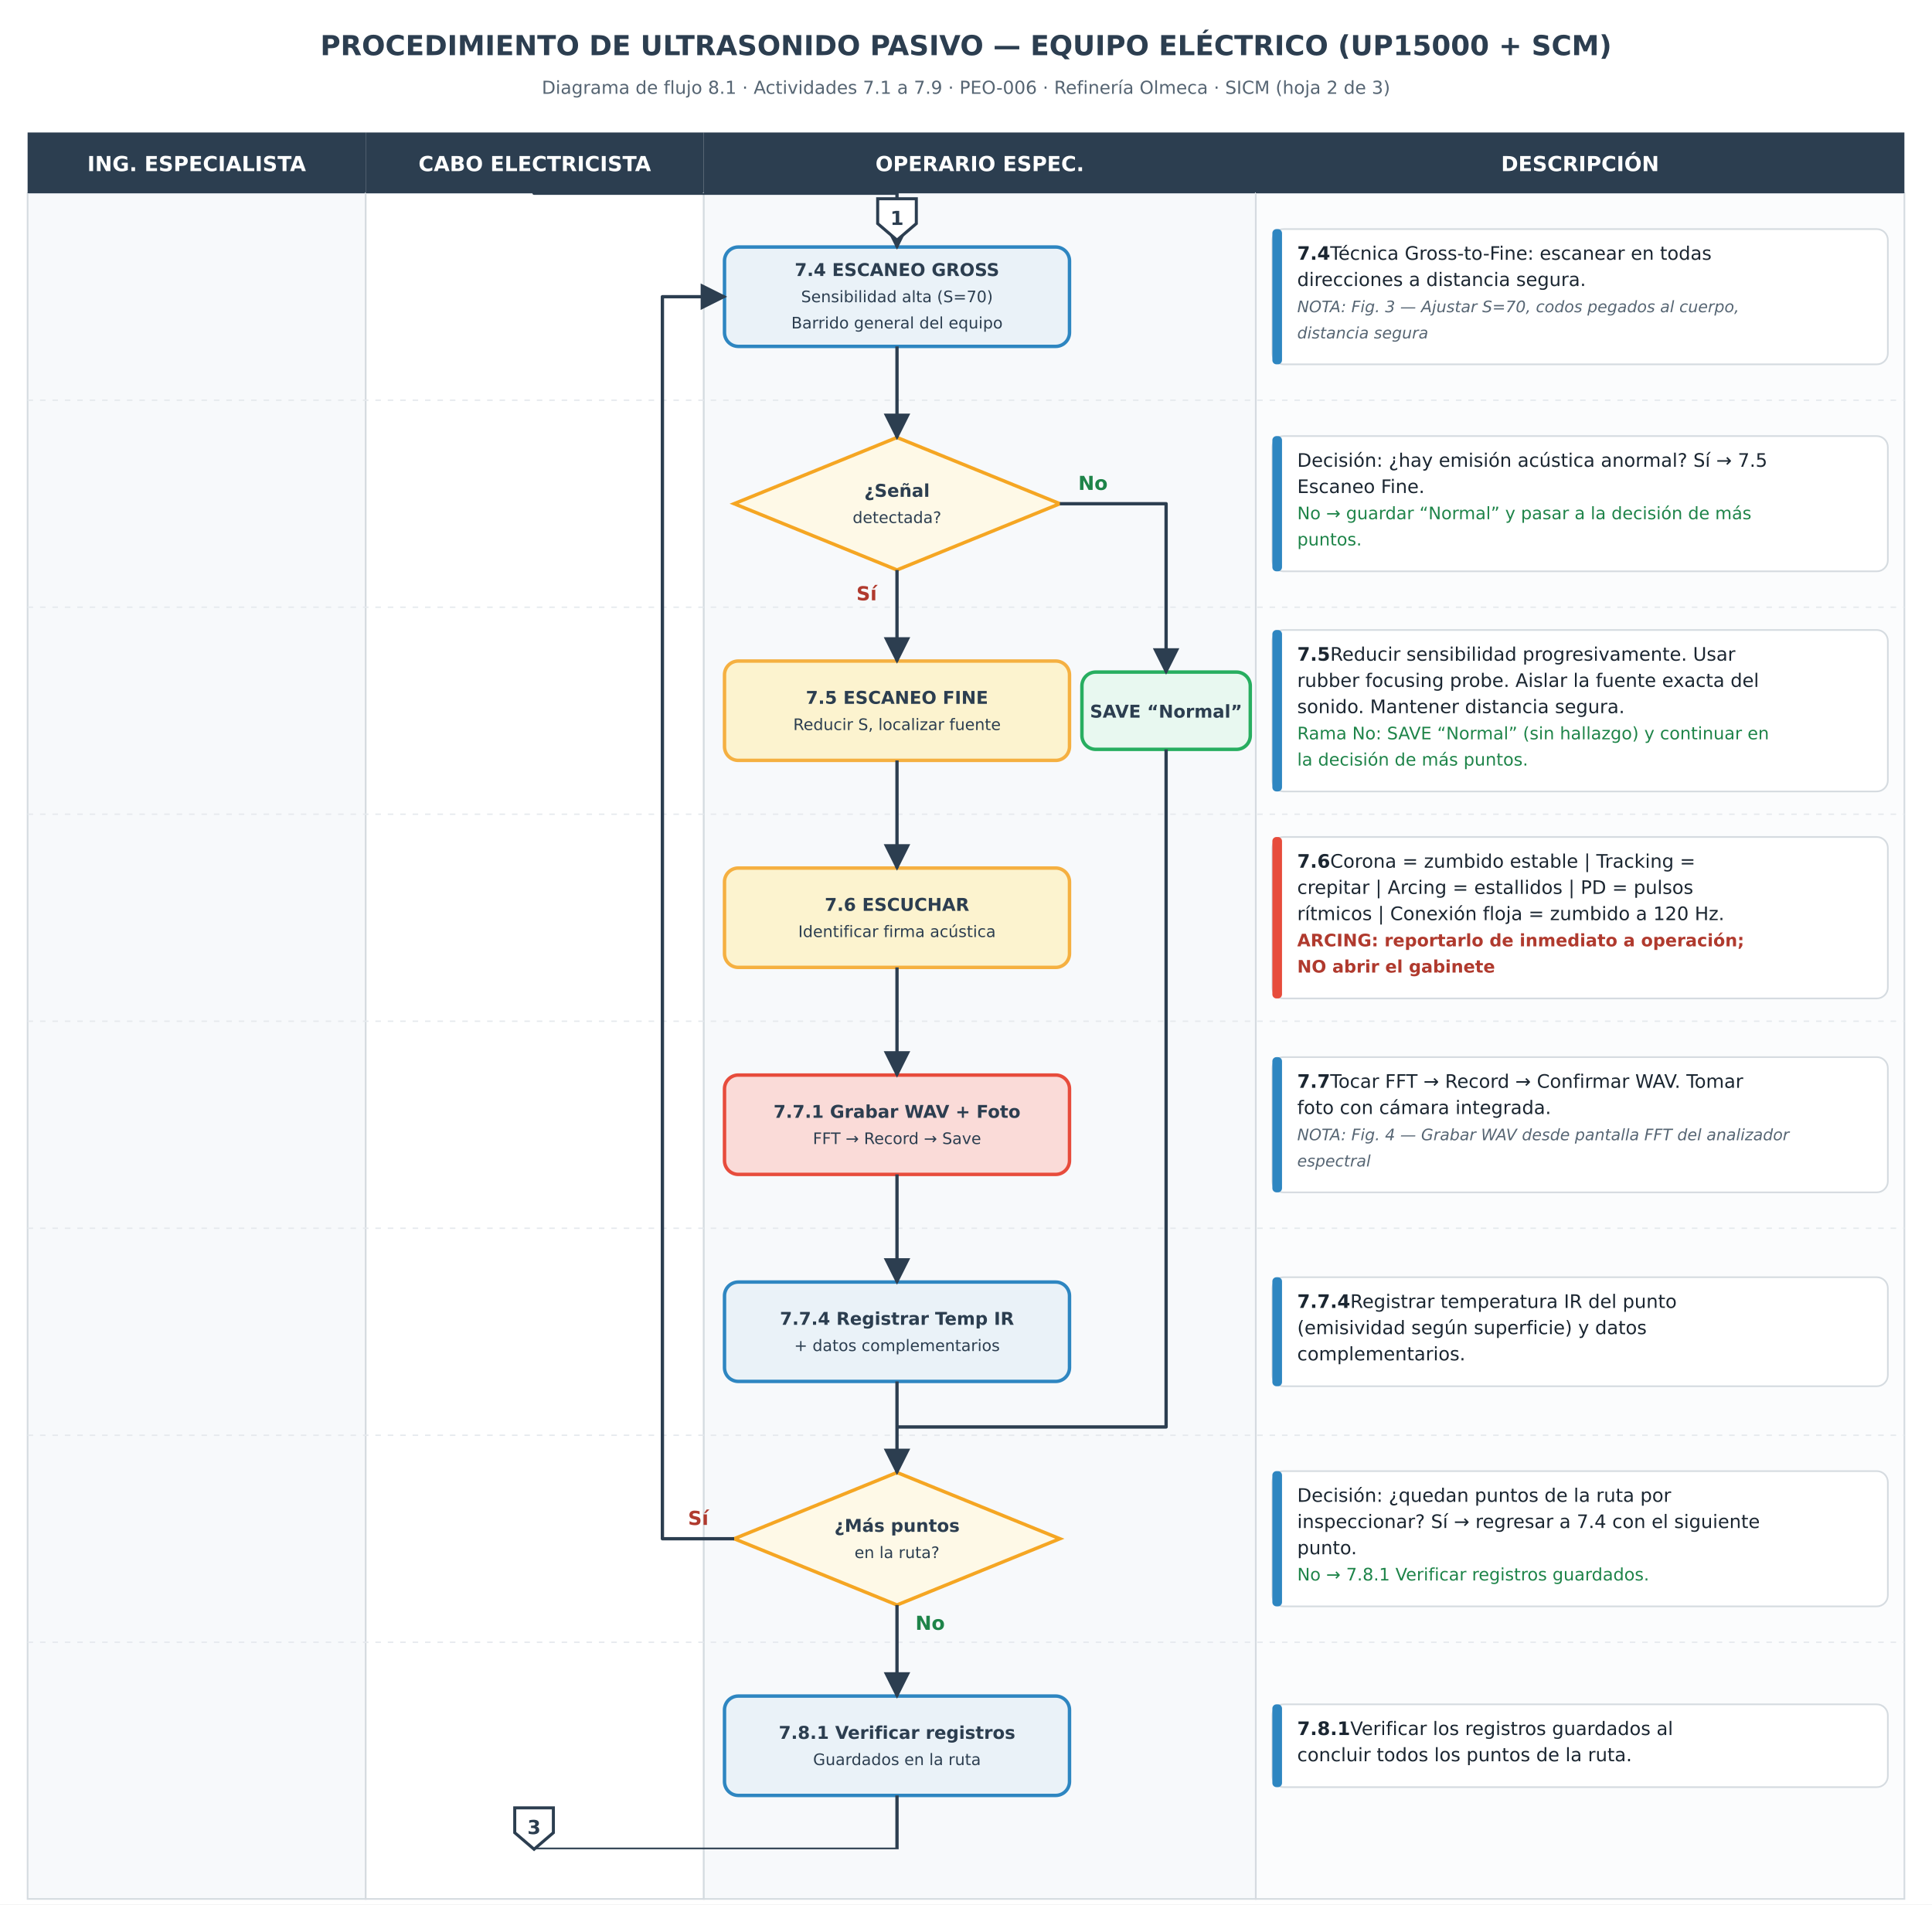
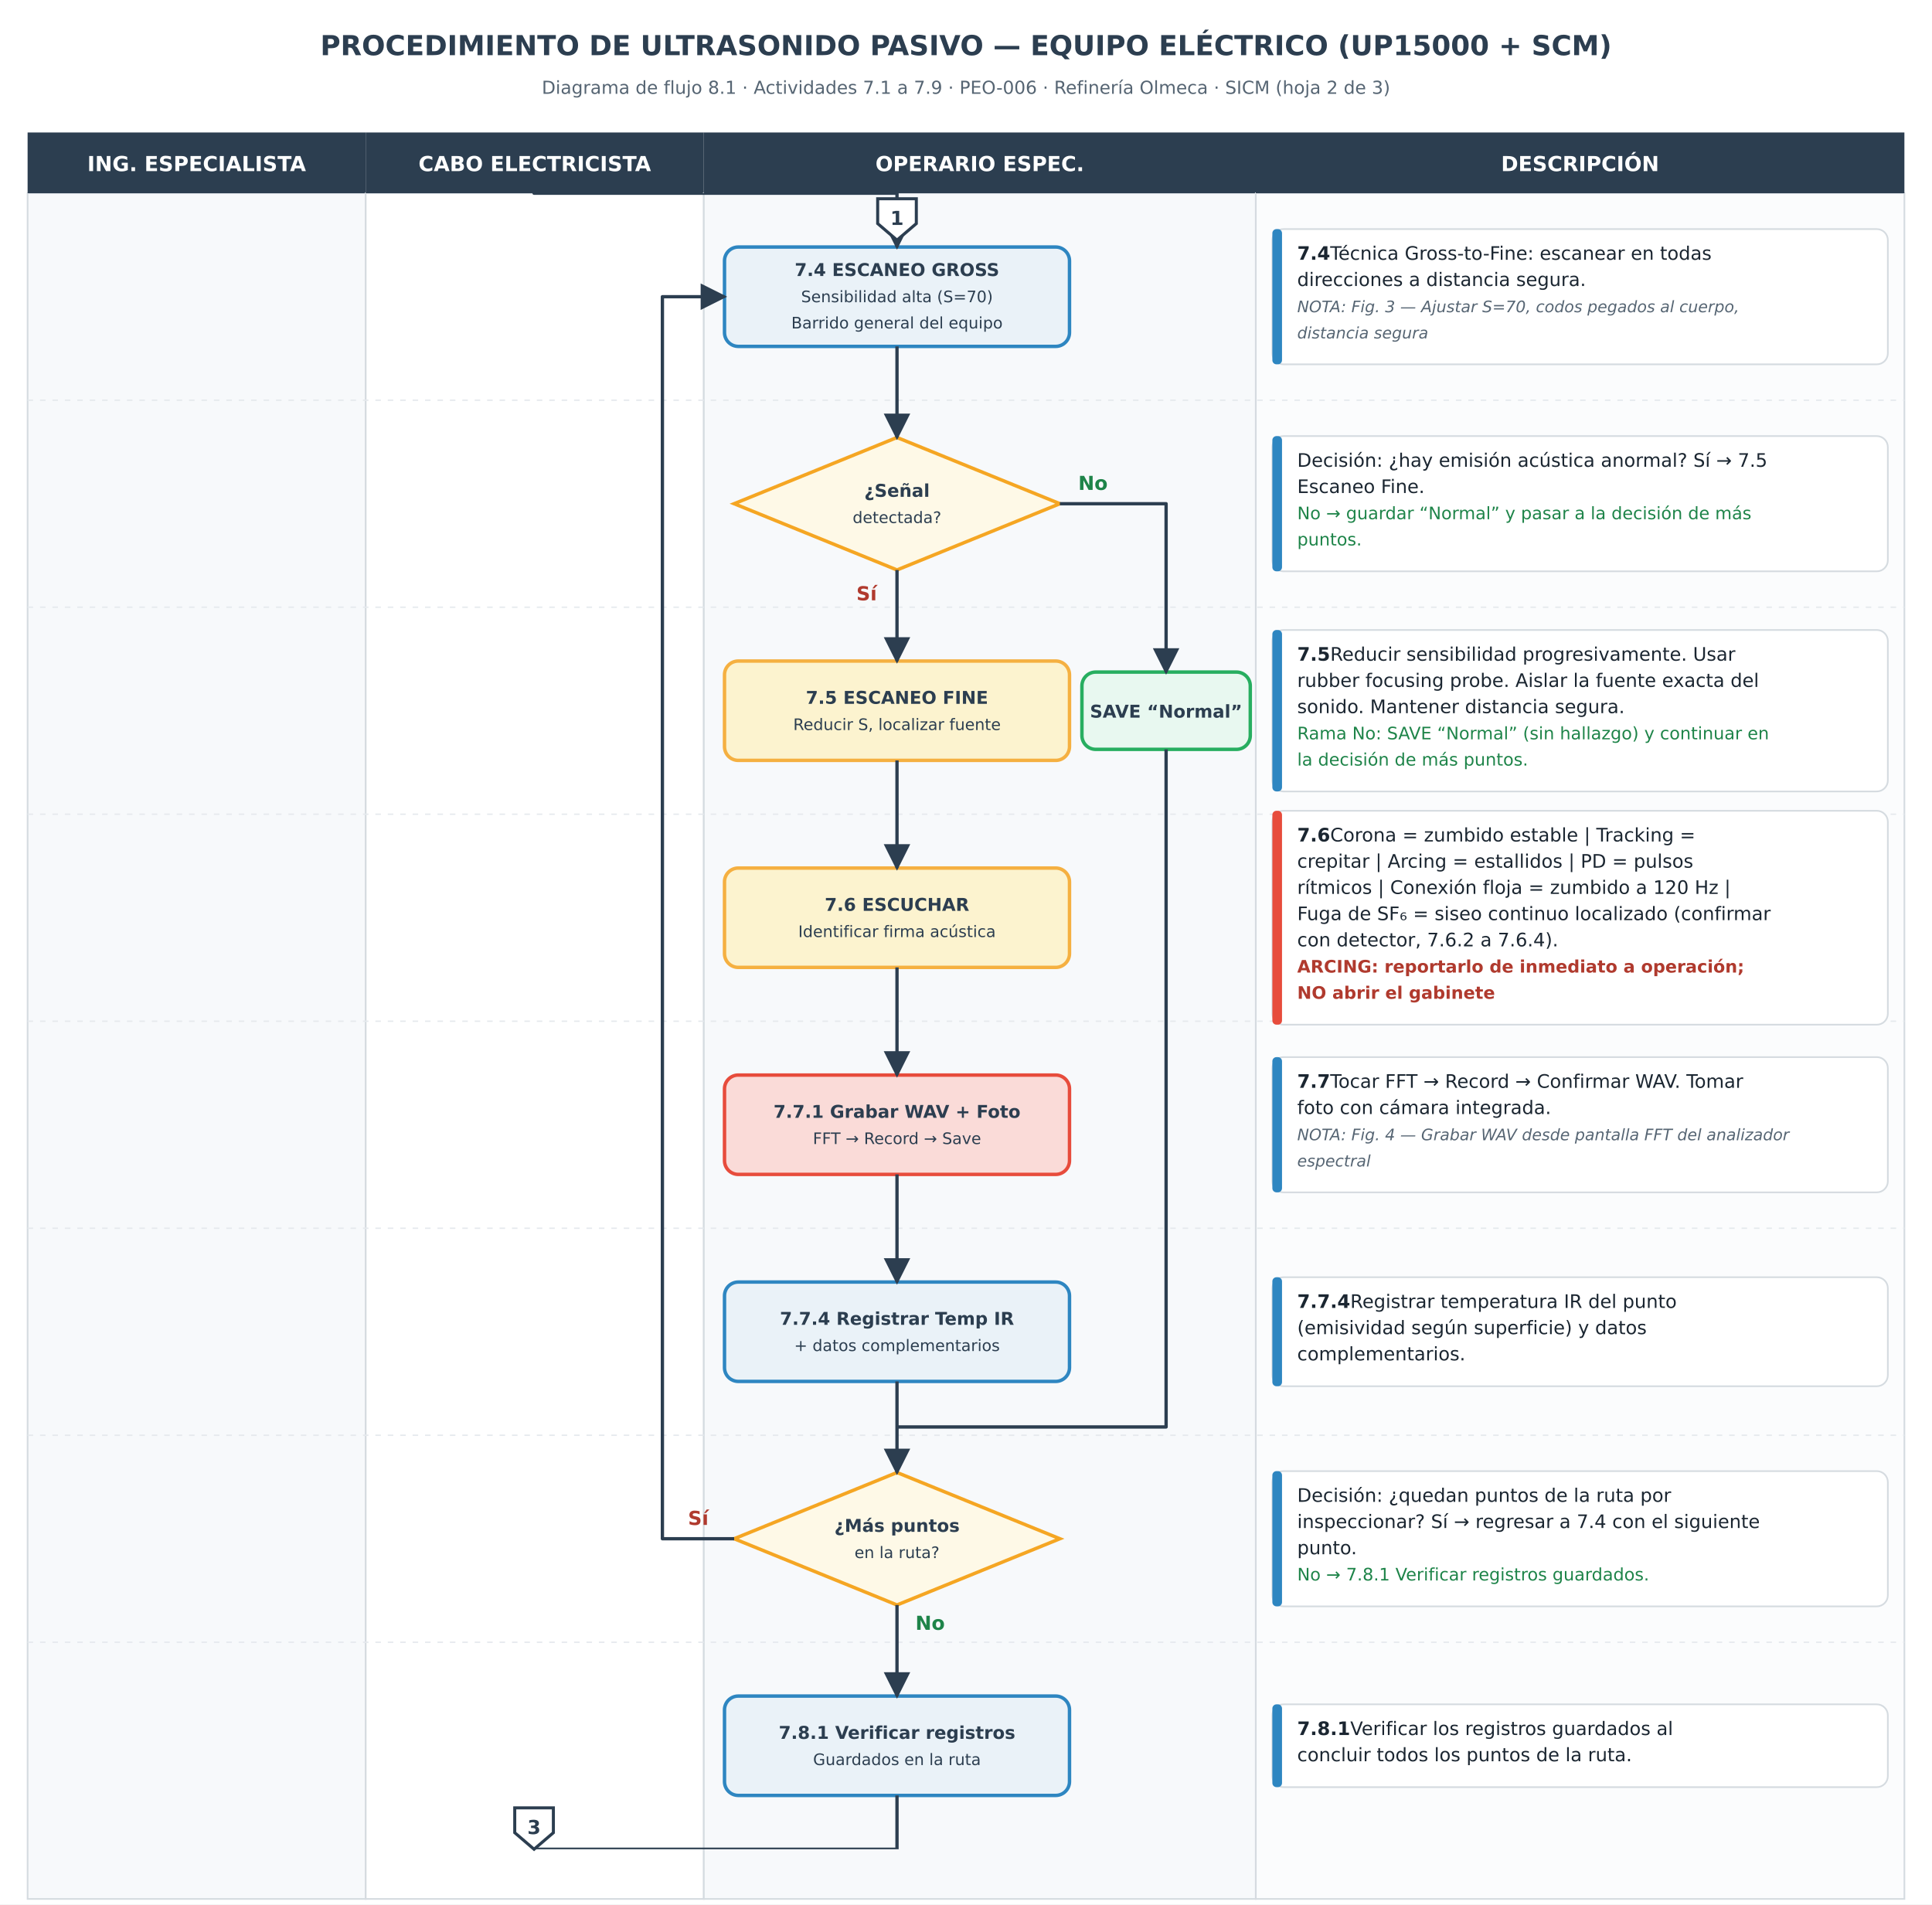
<svg xmlns="http://www.w3.org/2000/svg" width="1400" height="1380" viewBox="0 0 1400 1380" font-family="DejaVu Sans, Liberation Sans, Arial, sans-serif">
  <defs>
    <marker id="ah" viewBox="0 0 10 10" refX="9" refY="5" markerWidth="8" markerHeight="8" orient="auto-start-reverse">
      <path d="M0,0 L10,5 L0,10 z" fill="#2c3e50" />
    </marker>
    <clipPath id="cl">
      <rect x="0" y="140" width="1400" height="1200" />
    </clipPath>
  </defs>
  <rect width="1400" height="1380" fill="#ffffff" />
  <text x="700.0" y="40" font-size="20" font-weight="bold" fill="#2c3e50" text-anchor="middle">PROCEDIMIENTO DE ULTRASONIDO PASIVO — EQUIPO ELÉCTRICO (UP15000 + SCM)</text>
  <text x="700.0" y="68" font-size="13" fill="#566573" text-anchor="middle">Diagrama de flujo 8.1 · Actividades 7.1 a 7.9 · PEO-006 · Refinería Olmeca · SICM (hoja 2 de 3)</text>
  <rect x="20" y="140" width="245" height="1236" fill="#f7f9fb" stroke="#d5dbe0" stroke-width="1.2" />
  <rect x="20" y="96" width="245" height="44" fill="#2c3e50" />
  <text x="142.5" y="124" font-size="15" font-weight="bold" fill="#fff" text-anchor="middle">ING. ESPECIALISTA</text>
  <rect x="265" y="140" width="245" height="1236" fill="#ffffff" stroke="#d5dbe0" stroke-width="1.2" />
  <rect x="265" y="96" width="245" height="44" fill="#2c3e50" />
  <text x="387.5" y="124" font-size="15" font-weight="bold" fill="#fff" text-anchor="middle">CABO ELECTRICISTA</text>
  <rect x="510" y="140" width="400" height="1236" fill="#f7f9fb" stroke="#d5dbe0" stroke-width="1.2" />
  <rect x="510" y="96" width="400" height="44" fill="#2c3e50" />
  <text x="710.0" y="124" font-size="15" font-weight="bold" fill="#fff" text-anchor="middle">OPERARIO ESPEC.</text>
  <rect x="910" y="140" width="470" height="1236" fill="#fbfcfd" stroke="#d5dbe0" stroke-width="1.2" />
  <rect x="910" y="96" width="470" height="44" fill="#2c3e50" />
  <text x="1145.0" y="124" font-size="15" font-weight="bold" fill="#fff" text-anchor="middle">DESCRIPCIÓN</text>
  <line x1="20" y1="290" x2="1380" y2="290" stroke="#e5e9ed" stroke-width="1" stroke-dasharray="4 5" />
  <line x1="20" y1="440" x2="1380" y2="440" stroke="#e5e9ed" stroke-width="1" stroke-dasharray="4 5" />
  <line x1="20" y1="590" x2="1380" y2="590" stroke="#e5e9ed" stroke-width="1" stroke-dasharray="4 5" />
  <line x1="20" y1="740" x2="1380" y2="740" stroke="#e5e9ed" stroke-width="1" stroke-dasharray="4 5" />
  <line x1="20" y1="890" x2="1380" y2="890" stroke="#e5e9ed" stroke-width="1" stroke-dasharray="4 5" />
  <line x1="20" y1="1040" x2="1380" y2="1040" stroke="#e5e9ed" stroke-width="1" stroke-dasharray="4 5" />
  <line x1="20" y1="1190" x2="1380" y2="1190" stroke="#e5e9ed" stroke-width="1" stroke-dasharray="4 5" />
  <g clip-path="url(#cl)">
    <g transform="translate(0,-750)">
      <rect x="47.0" y="192.0" width="190" height="46" rx="23" fill="#27ae60" stroke="#1e8449" stroke-width="2.5" />
      <text x="142" y="221" font-size="17" font-weight="bold" fill="#fff" text-anchor="middle" font-style="normal">INICIO</text>
      <rect x="29.5" y="329.0" width="225" height="72" rx="10" fill="#d6eaf8" stroke="#2e86c1" stroke-width="2.5" />
      <text x="142" y="360" font-size="12.8" font-weight="bold" fill="#2c3e50" text-anchor="middle" font-style="normal">7.1 Emitir Orden SAP</text>
      <text x="142" y="379" font-size="11.5" font-weight="normal" fill="#2c3e50" text-anchor="middle" font-style="normal">PM01 + Ruta DMS</text>
      <rect x="29.5" y="479.0" width="225" height="72" rx="10" fill="#d6eaf8" stroke="#2e86c1" stroke-width="2.5" />
      <text x="142" y="510" font-size="12.8" font-weight="bold" fill="#2c3e50" text-anchor="middle" font-style="normal">7.2 Configurar UP15000</text>
      <text x="142" y="529" font-size="11.5" font-weight="normal" fill="#2c3e50" text-anchor="middle" font-style="normal">SCM + Electrical + 40kHz</text>
      <rect x="274.5" y="629.0" width="225" height="72" rx="10" fill="#fadbd8" stroke="#e74c3c" stroke-width="2.5" />
      <text x="387" y="660" font-size="12.8" font-weight="bold" fill="#2c3e50" text-anchor="middle" font-style="normal">7.3.1 PTP + AST</text>
      <text x="387" y="679" font-size="11.5" font-weight="normal" fill="#2c3e50" text-anchor="middle" font-style="normal">NFPA 70E / NOM-029</text>
      <rect x="274.5" y="779.0" width="225" height="72" rx="10" fill="#fadbd8" stroke="#e74c3c" stroke-width="2.5" />
      <text x="387" y="810" font-size="12.8" font-weight="bold" fill="#2c3e50" text-anchor="middle" font-style="normal">7.3.3 Verificar gabinetes</text>
      <text x="387" y="829" font-size="11.5" font-weight="normal" fill="#2c3e50" text-anchor="middle" font-style="normal">CERRADOS y energizados</text>
      <rect x="525.0" y="929.0" width="250" height="72" rx="10" fill="#eaf2f8" stroke="#2e86c1" stroke-width="2.5" />
      <text x="650" y="950" font-size="12.8" font-weight="bold" fill="#2c3e50" text-anchor="middle" font-style="normal">7.4 ESCANEO GROSS</text>
      <text x="650" y="969" font-size="11.5" font-weight="normal" fill="#2c3e50" text-anchor="middle" font-style="normal">Sensibilidad alta (S=70)</text>
      <text x="650" y="988" font-size="11.5" font-weight="normal" fill="#2c3e50" text-anchor="middle" font-style="normal">Barrido general del equipo</text>
      <polygon points="650,1067.0 768.0,1115 650,1163.0 532.0,1115" fill="#fef9e7" stroke="#f5a623" stroke-width="2.5" />
      <text x="650" y="1110" font-size="12.8" font-weight="bold" fill="#2c3e50" text-anchor="middle" font-style="normal">¿Señal</text>
      <text x="650" y="1129" font-size="11.5" font-weight="normal" fill="#2c3e50" text-anchor="middle" font-style="normal">detectada?</text>
      <rect x="525.0" y="1229.0" width="250" height="72" rx="10" fill="#fcf3cf" stroke="#f5b041" stroke-width="2.5" />
      <text x="650" y="1260" font-size="12.8" font-weight="bold" fill="#2c3e50" text-anchor="middle" font-style="normal">7.5 ESCANEO FINE</text>
      <text x="650" y="1279" font-size="11.5" font-weight="normal" fill="#2c3e50" text-anchor="middle" font-style="normal">Reducir S, localizar fuente</text>
      <rect x="784.0" y="1237.0" width="122" height="56" rx="10" fill="#e8f8f0" stroke="#27ae60" stroke-width="2.5" />
      <text x="845" y="1270" font-size="12.8" font-weight="bold" fill="#2c3e50" text-anchor="middle" font-style="normal">SAVE “Normal”</text>
      <rect x="525.0" y="1379.0" width="250" height="72" rx="10" fill="#fcf3cf" stroke="#f5b041" stroke-width="2.5" />
      <text x="650" y="1410" font-size="12.8" font-weight="bold" fill="#2c3e50" text-anchor="middle" font-style="normal">7.6 ESCUCHAR</text>
      <text x="650" y="1429" font-size="11.5" font-weight="normal" fill="#2c3e50" text-anchor="middle" font-style="normal">Identificar firma acústica</text>
      <rect x="525.0" y="1529.0" width="250" height="72" rx="10" fill="#fadbd8" stroke="#e74c3c" stroke-width="2.5" />
      <text x="650" y="1560" font-size="12.8" font-weight="bold" fill="#2c3e50" text-anchor="middle" font-style="normal">7.7.1 Grabar WAV + Foto</text>
      <text x="650" y="1579" font-size="11.5" font-weight="normal" fill="#2c3e50" text-anchor="middle" font-style="normal">FFT → Record → Save</text>
      <rect x="525.0" y="1679.0" width="250" height="72" rx="10" fill="#eaf2f8" stroke="#2e86c1" stroke-width="2.5" />
      <text x="650" y="1710" font-size="12.8" font-weight="bold" fill="#2c3e50" text-anchor="middle" font-style="normal">7.7.4 Registrar Temp IR</text>
      <text x="650" y="1729" font-size="11.5" font-weight="normal" fill="#2c3e50" text-anchor="middle" font-style="normal">+ datos complementarios</text>
      <polygon points="650,1817.0 768.0,1865 650,1913.0 532.0,1865" fill="#fef9e7" stroke="#f5a623" stroke-width="2.5" />
      <text x="650" y="1860" font-size="12.8" font-weight="bold" fill="#2c3e50" text-anchor="middle" font-style="normal">¿Más puntos</text>
      <text x="650" y="1879" font-size="11.5" font-weight="normal" fill="#2c3e50" text-anchor="middle" font-style="normal">en la ruta?</text>
      <rect x="525.0" y="1979.0" width="250" height="72" rx="10" fill="#eaf2f8" stroke="#2e86c1" stroke-width="2.5" />
      <text x="650" y="2010" font-size="12.8" font-weight="bold" fill="#2c3e50" text-anchor="middle" font-style="normal">7.8.1 Verificar registros</text>
      <text x="650" y="2029" font-size="11.5" font-weight="normal" fill="#2c3e50" text-anchor="middle" font-style="normal">Guardados en la ruta</text>
      <rect x="274.5" y="2129.0" width="225" height="72" rx="10" fill="#eaf2f8" stroke="#2e86c1" stroke-width="2.5" />
      <text x="387" y="2160" font-size="12.8" font-weight="bold" fill="#2c3e50" text-anchor="middle" font-style="normal">7.8.2 Cierre campo</text>
      <text x="387" y="2179" font-size="11.5" font-weight="normal" fill="#2c3e50" text-anchor="middle" font-style="normal">Remover SD, levantar área</text>
      <rect x="29.5" y="2274.0" width="225" height="82" rx="10" fill="#d6eaf8" stroke="#2e86c1" stroke-width="2.5" />
      <text x="142" y="2300" font-size="12.8" font-weight="bold" fill="#2c3e50" text-anchor="middle" font-style="normal">7.9.1 Análisis DMS</text>
      <text x="142" y="2319" font-size="11.5" font-weight="normal" fill="#2c3e50" text-anchor="middle" font-style="normal">+ Spectralyzer (FFT)</text>
      <text x="142" y="2338" font-size="11.5" font-weight="normal" fill="#2c3e50" text-anchor="middle" font-style="normal">Clasificar firma acústica</text>
      <path d="M29.5,2429.0 H254.5 V2493.0 Q198.25,2509.0 142,2497.0 T29.5,2497.0 Z" fill="#fcf3cf" stroke="#f5b041" stroke-width="2.5" stroke-linejoin="round" />
      <text x="142" y="2460" font-size="12.8" font-weight="bold" fill="#2c3e50" text-anchor="middle" font-style="normal">7.9.5 Reporte</text>
      <text x="142" y="2479" font-size="11.5" font-weight="normal" fill="#2c3e50" text-anchor="middle" font-style="normal">Anexo 9.3</text>
      <polygon points="142,2567.0 260.0,2615 142,2663.0 24.0,2615" fill="#fef9e7" stroke="#f5a623" stroke-width="2.5" />
-       <text x="142" y="2610" font-size="12.8" font-weight="bold" fill="#2c3e50" text-anchor="middle" font-style="normal">¿Arcing o PD</text>
-       <text x="142" y="2629" font-size="11.5" font-weight="normal" fill="#2c3e50" text-anchor="middle" font-style="normal">detectado?</text>
+       <text x="142" y="2610" font-size="12.8" font-weight="bold" fill="#2c3e50" text-anchor="middle" font-style="normal">¿Arcing, PD o</text>
+       <text x="142" y="2629" font-size="11.5" font-weight="normal" fill="#2c3e50" text-anchor="middle" font-style="normal">fuga de SF₆?</text>
      <rect x="29.5" y="2729.0" width="225" height="72" rx="10" fill="#d6eaf8" stroke="#2e86c1" stroke-width="2.5" />
      <text x="142" y="2760" font-size="12.8" font-weight="bold" fill="#2c3e50" text-anchor="middle" font-style="normal">7.9.6 Abrir aviso IW21</text>
-       <text x="142" y="2779" font-size="11.5" font-weight="normal" fill="#2c3e50" text-anchor="middle" font-style="normal">Arcing = prioridad 1</text>
+       <text x="142" y="2779" font-size="11.5" font-weight="normal" fill="#2c3e50" text-anchor="middle" font-style="normal">Arcing P1 / PD, SF₆ P2</text>
      <rect x="294.5" y="2729.0" width="185" height="72" rx="10" fill="#fadbd8" stroke="#e74c3c" stroke-width="2.5" />
      <text x="387" y="2760" font-size="12.8" font-weight="bold" fill="#2c3e50" text-anchor="middle" font-style="normal">ALERTA INMEDIATA</text>
      <text x="387" y="2779" font-size="11.5" font-weight="normal" fill="#2c3e50" text-anchor="middle" font-style="normal">Notificar operación</text>
      <rect x="29.5" y="2879.0" width="225" height="72" rx="10" fill="#d6eaf8" stroke="#2e86c1" stroke-width="2.5" />
      <text x="142" y="2910" font-size="12.8" font-weight="bold" fill="#2c3e50" text-anchor="middle" font-style="normal">7.9.6 Registrar TECO</text>
      <text x="142" y="2929" font-size="11.5" font-weight="normal" fill="#2c3e50" text-anchor="middle" font-style="normal">SAP PM01</text>
      <rect x="47.0" y="3042.0" width="190" height="46" rx="23" fill="#e74c3c" stroke="#b03a2e" stroke-width="2.5" />
      <text x="142" y="3071" font-size="17" font-weight="bold" fill="#fff" text-anchor="middle" font-style="normal">FIN</text>
      <circle cx="312.0" cy="2615" r="22" fill="#fff" stroke="#2c3e50" stroke-width="2.2" />
      <text x="312.0" y="2619" font-size="11" font-weight="bold" fill="#2c3e50" text-anchor="middle" font-style="normal">7.9.6</text>
      <circle cx="288.5" cy="2915" r="22" fill="#fff" stroke="#2c3e50" stroke-width="2.2" />
      <text x="288.5" y="2919" font-size="11" font-weight="bold" fill="#2c3e50" text-anchor="middle" font-style="normal">7.9.6</text>
      <path d="M142,238.0 V329.0" fill="none" stroke="#2c3e50" stroke-width="2.4" marker-end="url(#ah)" stroke-linejoin="round" />
      <path d="M142,401.0 V479.0" fill="none" stroke="#2c3e50" stroke-width="2.4" marker-end="url(#ah)" stroke-linejoin="round" />
      <path d="M142,551.0 V590.0 H387 V629.0" fill="none" stroke="#2c3e50" stroke-width="2.4" marker-end="url(#ah)" stroke-linejoin="round" />
      <path d="M387,701.0 V779.0" fill="none" stroke="#2c3e50" stroke-width="2.4" marker-end="url(#ah)" stroke-linejoin="round" />
      <path d="M387,851.0 V890.0 H650 V929.0" fill="none" stroke="#2c3e50" stroke-width="2.4" marker-end="url(#ah)" stroke-linejoin="round" />
      <path d="M650,1001.0 V1067.0" fill="none" stroke="#2c3e50" stroke-width="2.4" marker-end="url(#ah)" stroke-linejoin="round" />
      <path d="M650,1163.0 V1229.0" fill="none" stroke="#2c3e50" stroke-width="2.4" marker-end="url(#ah)" stroke-linejoin="round" />
      <text x="628" y="1185.0" font-size="14" font-weight="bold" fill="#b03a2e" text-anchor="middle" font-style="normal">Sí</text>
      <path d="M768.0,1115 H845 V1237.0" fill="none" stroke="#2c3e50" stroke-width="2.4" marker-end="url(#ah)" stroke-linejoin="round" />
      <text x="792.0" y="1105" font-size="14" font-weight="bold" fill="#1e8449" text-anchor="middle" font-style="normal">No</text>
      <path d="M650,1301.0 V1379.0" fill="none" stroke="#2c3e50" stroke-width="2.4" marker-end="url(#ah)" stroke-linejoin="round" />
      <path d="M650,1451.0 V1529.0" fill="none" stroke="#2c3e50" stroke-width="2.4" marker-end="url(#ah)" stroke-linejoin="round" />
      <path d="M650,1601.0 V1679.0" fill="none" stroke="#2c3e50" stroke-width="2.4" marker-end="url(#ah)" stroke-linejoin="round" />
      <path d="M650,1751.0 V1817.0" fill="none" stroke="#2c3e50" stroke-width="2.4" marker-end="url(#ah)" stroke-linejoin="round" />
      <path d="M845,1293.0 V1784.0 H650" fill="none" stroke="#2c3e50" stroke-width="2.4" stroke-linejoin="round" />
      <path d="M532.0,1865 H480 V965 H525.0" fill="none" stroke="#2c3e50" stroke-width="2.4" marker-end="url(#ah)" stroke-linejoin="round" />
      <text x="506.0" y="1855" font-size="14" font-weight="bold" fill="#b03a2e" text-anchor="middle" font-style="normal">Sí</text>
      <path d="M650,1913.0 V1979.0" fill="none" stroke="#2c3e50" stroke-width="2.4" marker-end="url(#ah)" stroke-linejoin="round" />
      <text x="674" y="1931.0" font-size="14" font-weight="bold" fill="#1e8449" text-anchor="middle" font-style="normal">No</text>
      <path d="M650,2051.0 V2090.0 H387 V2129.0" fill="none" stroke="#2c3e50" stroke-width="2.4" marker-end="url(#ah)" stroke-linejoin="round" />
      <path d="M387,2201.0 V2237.5 H142 V2274.0" fill="none" stroke="#2c3e50" stroke-width="2.4" marker-end="url(#ah)" stroke-linejoin="round" />
      <path d="M142,2356.0 V2429.0" fill="none" stroke="#2c3e50" stroke-width="2.4" marker-end="url(#ah)" stroke-linejoin="round" />
      <path d="M142,2501.0 V2567.0" fill="none" stroke="#2c3e50" stroke-width="2.4" marker-end="url(#ah)" stroke-linejoin="round" />
      <path d="M142,2663.0 V2729.0" fill="none" stroke="#2c3e50" stroke-width="2.4" marker-end="url(#ah)" stroke-linejoin="round" />
      <text x="120" y="2681.0" font-size="14" font-weight="bold" fill="#b03a2e" text-anchor="middle" font-style="normal">Sí</text>
      <path d="M254.5,2765 H294.5" fill="none" stroke="#2c3e50" stroke-width="2.4" marker-end="url(#ah)" stroke-linejoin="round" />
      <path d="M387,2801.0 V2840.0 H142 V2879.0" fill="none" stroke="#2c3e50" stroke-width="2.4" marker-end="url(#ah)" stroke-linejoin="round" />
      <path d="M260.0,2615 H290.0" fill="none" stroke="#2c3e50" stroke-width="2.4" marker-end="url(#ah)" stroke-linejoin="round" />
      <text x="276.0" y="2605" font-size="14" font-weight="bold" fill="#1e8449" text-anchor="middle" font-style="normal">No</text>
      <path d="M266.5,2915 H254.5" fill="none" stroke="#2c3e50" stroke-width="2.4" marker-end="url(#ah)" stroke-linejoin="round" />
      <path d="M142,2951.0 V3042.0" fill="none" stroke="#2c3e50" stroke-width="2.4" marker-end="url(#ah)" stroke-linejoin="round" />
      <rect x="922" y="325.5" width="446" height="79" rx="8" fill="#ffffff" stroke="#d5dbe0" stroke-width="1.2" />
      <rect x="922" y="325.5" width="7" height="79" rx="3" fill="#2e86c1" />
      <text x="940" y="347.75" font-size="13.5" fill="#1b2631">
        <tspan font-weight="bold">7.1  </tspan>Emitir orden SAP PM01. Crear o verificar la</text>
      <text x="940" y="366.75" font-size="13.5" font-weight="normal" fill="#1b2631" text-anchor="start" font-style="normal">ruta Electrical en Ultratrend DMS y cargarla a la</text>
      <text x="940" y="385.75" font-size="13.5" font-weight="normal" fill="#1b2631" text-anchor="start" font-style="normal">SD card.</text>
      <rect x="922" y="475.5" width="446" height="79" rx="8" fill="#ffffff" stroke="#d5dbe0" stroke-width="1.2" />
      <rect x="922" y="475.5" width="7" height="79" rx="3" fill="#2e86c1" />
      <text x="940" y="497.75" font-size="13.5" fill="#1b2631">
        <tspan font-weight="bold">7.2  </tspan>SD card → Encender → Setup:</text>
      <text x="940" y="516.75" font-size="13.5" font-weight="normal" fill="#1b2631" text-anchor="start" font-style="normal">Application=Electrical, SCM, 40 kHz, S=70.</text>
      <text x="940" y="535.75" font-size="11.5" font-weight="normal" fill="#566573" text-anchor="start" font-style="italic">NOTA: Fig. 2 — Seleccionar “Electrical” en menú Applications</text>
      <rect x="922" y="606.5" width="446" height="117" rx="8" fill="#ffffff" stroke="#d5dbe0" stroke-width="1.2" />
      <rect x="922" y="606.5" width="7" height="117" rx="3" fill="#e74c3c" />
      <text x="940" y="628.75" font-size="13.5" fill="#1b2631">
        <tspan font-weight="bold">7.3.1  </tspan>Elaborar PTP y AST (100% de firmas).</text>
      <text x="940" y="647.75" font-size="13.5" font-weight="normal" fill="#1b2631" text-anchor="start" font-style="normal">Verificar etiqueta de arco (IEEE 1584), PPE</text>
      <text x="940" y="666.75" font-size="13.5" font-weight="normal" fill="#1b2631" text-anchor="start" font-style="normal">Category y distancias de aproximación.</text>
      <text x="940" y="685.75" font-size="12.5" font-weight="bold" fill="#b03a2e" text-anchor="start" font-style="normal">ACTIVIDAD CRÍTICA — Distancias NFPA 70E</text>
      <text x="940" y="704.75" font-size="12.5" font-weight="bold" fill="#b03a2e" text-anchor="start" font-style="normal">Table 130.4(E)(a)</text>
      <rect x="922" y="756.5" width="446" height="117" rx="8" fill="#ffffff" stroke="#d5dbe0" stroke-width="1.2" />
      <rect x="922" y="756.5" width="7" height="117" rx="3" fill="#e74c3c" />
      <text x="940" y="778.75" font-size="13.5" fill="#1b2631">
        <tspan font-weight="bold">7.3.3  </tspan>Verificar que TODOS los gabinetes estén</text>
      <text x="940" y="797.75" font-size="13.5" font-weight="normal" fill="#1b2631" text-anchor="start" font-style="normal">CERRADOS y asegurados. Colocar EPP y conectar</text>
      <text x="940" y="816.75" font-size="13.5" font-weight="normal" fill="#1b2631" text-anchor="start" font-style="normal">audífonos.</text>
      <text x="940" y="835.75" font-size="12.5" font-weight="bold" fill="#b03a2e" text-anchor="start" font-style="normal">NUNCA insertar el UP15000 en aberturas de</text>
      <text x="940" y="854.75" font-size="12.5" font-weight="bold" fill="#b03a2e" text-anchor="start" font-style="normal">equipo eléctrico</text>
      <rect x="922" y="916.0" width="446" height="98" rx="8" fill="#ffffff" stroke="#d5dbe0" stroke-width="1.2" />
      <rect x="922" y="916.0" width="7" height="98" rx="3" fill="#2e86c1" />
      <text x="940" y="938.25" font-size="13.5" fill="#1b2631">
        <tspan font-weight="bold">7.4  </tspan>Técnica Gross-to-Fine: escanear en todas</text>
      <text x="940" y="957.25" font-size="13.5" font-weight="normal" fill="#1b2631" text-anchor="start" font-style="normal">direcciones a distancia segura.</text>
      <text x="940" y="976.25" font-size="11.5" font-weight="normal" fill="#566573" text-anchor="start" font-style="italic">NOTA: Fig. 3 — Ajustar S=70, codos pegados al cuerpo,</text>
      <text x="940" y="995.25" font-size="11.5" font-weight="normal" fill="#566573" text-anchor="start" font-style="italic">distancia segura</text>
      <rect x="922" y="1066.0" width="446" height="98" rx="8" fill="#ffffff" stroke="#d5dbe0" stroke-width="1.2" />
      <rect x="922" y="1066.0" width="7" height="98" rx="3" fill="#2e86c1" />
      <text x="940" y="1088.25" font-size="13.5" font-weight="normal" fill="#1b2631" text-anchor="start" font-style="normal">Decisión: ¿hay emisión acústica anormal? Sí → 7.5</text>
      <text x="940" y="1107.25" font-size="13.5" font-weight="normal" fill="#1b2631" text-anchor="start" font-style="normal">Escaneo Fine.</text>
      <text x="940" y="1126.25" font-size="12.5" font-weight="normal" fill="#1e8449" text-anchor="start" font-style="normal">No → guardar “Normal” y pasar a la decisión de más</text>
      <text x="940" y="1145.25" font-size="12.5" font-weight="normal" fill="#1e8449" text-anchor="start" font-style="normal">puntos.</text>
      <rect x="922" y="1206.5" width="446" height="117" rx="8" fill="#ffffff" stroke="#d5dbe0" stroke-width="1.2" />
      <rect x="922" y="1206.5" width="7" height="117" rx="3" fill="#2e86c1" />
      <text x="940" y="1228.75" font-size="13.5" fill="#1b2631">
        <tspan font-weight="bold">7.5  </tspan>Reducir sensibilidad progresivamente. Usar</text>
      <text x="940" y="1247.75" font-size="13.5" font-weight="normal" fill="#1b2631" text-anchor="start" font-style="normal">rubber focusing probe. Aislar la fuente exacta del</text>
      <text x="940" y="1266.75" font-size="13.5" font-weight="normal" fill="#1b2631" text-anchor="start" font-style="normal">sonido. Mantener distancia segura.</text>
      <text x="940" y="1285.75" font-size="12.5" font-weight="normal" fill="#1e8449" text-anchor="start" font-style="normal">Rama No: SAVE “Normal” (sin hallazgo) y continuar en</text>
      <text x="940" y="1304.75" font-size="12.5" font-weight="normal" fill="#1e8449" text-anchor="start" font-style="normal">la decisión de más puntos.</text>
-       <rect x="922" y="1356.5" width="446" height="117" rx="8" fill="#ffffff" stroke="#d5dbe0" stroke-width="1.2" />
-       <rect x="922" y="1356.5" width="7" height="117" rx="3" fill="#e74c3c" />
-       <text x="940" y="1378.75" font-size="13.5" fill="#1b2631">
+       <rect x="922" y="1337.5" width="446" height="155" rx="8" fill="#ffffff" stroke="#d5dbe0" stroke-width="1.2" />
+       <rect x="922" y="1337.5" width="7" height="155" rx="3" fill="#e74c3c" />
+       <text x="940" y="1359.75" font-size="13.5" fill="#1b2631">
        <tspan font-weight="bold">7.6  </tspan>Corona = zumbido estable | Tracking =</text>
-       <text x="940" y="1397.75" font-size="13.5" font-weight="normal" fill="#1b2631" text-anchor="start" font-style="normal">crepitar | Arcing = estallidos | PD = pulsos</text>
-       <text x="940" y="1416.75" font-size="13.5" font-weight="normal" fill="#1b2631" text-anchor="start" font-style="normal">rítmicos | Conexión floja = zumbido a 120 Hz.</text>
-       <text x="940" y="1435.75" font-size="12.5" font-weight="bold" fill="#b03a2e" text-anchor="start" font-style="normal">ARCING: reportarlo de inmediato a operación;</text>
-       <text x="940" y="1454.75" font-size="12.5" font-weight="bold" fill="#b03a2e" text-anchor="start" font-style="normal">NO abrir el gabinete</text>
+       <text x="940" y="1378.75" font-size="13.5" font-weight="normal" fill="#1b2631" text-anchor="start" font-style="normal">crepitar | Arcing = estallidos | PD = pulsos</text>
+       <text x="940" y="1397.75" font-size="13.5" font-weight="normal" fill="#1b2631" text-anchor="start" font-style="normal">rítmicos | Conexión floja = zumbido a 120 Hz |</text>
+       <text x="940" y="1416.75" font-size="13.5" font-weight="normal" fill="#1b2631" text-anchor="start" font-style="normal">Fuga de SF₆ = siseo continuo localizado (confirmar</text>
+       <text x="940" y="1435.75" font-size="13.5" font-weight="normal" fill="#1b2631" text-anchor="start" font-style="normal">con detector, 7.6.2 a 7.6.4).</text>
+       <text x="940" y="1454.75" font-size="12.5" font-weight="bold" fill="#b03a2e" text-anchor="start" font-style="normal">ARCING: reportarlo de inmediato a operación;</text>
+       <text x="940" y="1473.75" font-size="12.5" font-weight="bold" fill="#b03a2e" text-anchor="start" font-style="normal">NO abrir el gabinete</text>
      <rect x="922" y="1516.0" width="446" height="98" rx="8" fill="#ffffff" stroke="#d5dbe0" stroke-width="1.2" />
      <rect x="922" y="1516.0" width="7" height="98" rx="3" fill="#2e86c1" />
      <text x="940" y="1538.25" font-size="13.5" fill="#1b2631">
        <tspan font-weight="bold">7.7  </tspan>Tocar FFT → Record → Confirmar WAV. Tomar</text>
      <text x="940" y="1557.25" font-size="13.5" font-weight="normal" fill="#1b2631" text-anchor="start" font-style="normal">foto con cámara integrada.</text>
      <text x="940" y="1576.25" font-size="11.5" font-weight="normal" fill="#566573" text-anchor="start" font-style="italic">NOTA: Fig. 4 — Grabar WAV desde pantalla FFT del analizador</text>
      <text x="940" y="1595.25" font-size="11.5" font-weight="normal" fill="#566573" text-anchor="start" font-style="italic">espectral</text>
      <rect x="922" y="1675.5" width="446" height="79" rx="8" fill="#ffffff" stroke="#d5dbe0" stroke-width="1.2" />
      <rect x="922" y="1675.5" width="7" height="79" rx="3" fill="#2e86c1" />
      <text x="940" y="1697.75" font-size="13.5" fill="#1b2631">
        <tspan font-weight="bold">7.7.4  </tspan>Registrar temperatura IR del punto</text>
      <text x="940" y="1716.75" font-size="13.5" font-weight="normal" fill="#1b2631" text-anchor="start" font-style="normal">(emisividad según superficie) y datos</text>
      <text x="940" y="1735.75" font-size="13.5" font-weight="normal" fill="#1b2631" text-anchor="start" font-style="normal">complementarios.</text>
      <rect x="922" y="1816.0" width="446" height="98" rx="8" fill="#ffffff" stroke="#d5dbe0" stroke-width="1.2" />
      <rect x="922" y="1816.0" width="7" height="98" rx="3" fill="#2e86c1" />
      <text x="940" y="1838.25" font-size="13.5" font-weight="normal" fill="#1b2631" text-anchor="start" font-style="normal">Decisión: ¿quedan puntos de la ruta por</text>
      <text x="940" y="1857.25" font-size="13.5" font-weight="normal" fill="#1b2631" text-anchor="start" font-style="normal">inspeccionar? Sí → regresar a 7.4 con el siguiente</text>
      <text x="940" y="1876.25" font-size="13.5" font-weight="normal" fill="#1b2631" text-anchor="start" font-style="normal">punto.</text>
      <text x="940" y="1895.25" font-size="12.5" font-weight="normal" fill="#1e8449" text-anchor="start" font-style="normal">No → 7.8.1 Verificar registros guardados.</text>
      <rect x="922" y="1985.0" width="446" height="60" rx="8" fill="#ffffff" stroke="#d5dbe0" stroke-width="1.2" />
      <rect x="922" y="1985.0" width="7" height="60" rx="3" fill="#2e86c1" />
      <text x="940" y="2007.25" font-size="13.5" fill="#1b2631">
        <tspan font-weight="bold">7.8.1  </tspan>Verificar los registros guardados al</text>
      <text x="940" y="2026.25" font-size="13.5" font-weight="normal" fill="#1b2631" text-anchor="start" font-style="normal">concluir todos los puntos de la ruta.</text>
      <rect x="922" y="2125.5" width="446" height="79" rx="8" fill="#ffffff" stroke="#d5dbe0" stroke-width="1.2" />
      <rect x="922" y="2125.5" width="7" height="79" rx="3" fill="#2e86c1" />
      <text x="940" y="2147.75" font-size="13.5" fill="#1b2631">
        <tspan font-weight="bold">7.8.2  </tspan>HOME → Remove SD y levantar el área de</text>
      <text x="940" y="2166.75" font-size="13.5" font-weight="normal" fill="#1b2631" text-anchor="start" font-style="normal">trabajo. Si hubo ARCING: permanecer y coordinar</text>
      <text x="940" y="2185.75" font-size="13.5" font-weight="normal" fill="#1b2631" text-anchor="start" font-style="normal">con operación hasta que se decida (7.8.3).</text>
      <rect x="922" y="2256.5" width="446" height="117" rx="8" fill="#ffffff" stroke="#d5dbe0" stroke-width="1.2" />
      <rect x="922" y="2256.5" width="7" height="117" rx="3" fill="#2e86c1" />
      <text x="940" y="2278.75" font-size="13.5" fill="#1b2631">
        <tspan font-weight="bold">7.9  </tspan>Descargar datos. Analizar FFT y Time Waveform</text>
      <text x="940" y="2297.75" font-size="13.5" font-weight="normal" fill="#1b2631" text-anchor="start" font-style="normal">para clasificar: Corona / Tracking / Arcing / PD /</text>
      <text x="940" y="2316.75" font-size="13.5" font-weight="normal" fill="#1b2631" text-anchor="start" font-style="normal">Conexión floja.</text>
      <text x="940" y="2335.75" font-size="11.5" font-weight="normal" fill="#566573" text-anchor="start" font-style="italic">NOTA: Fig. 6 — Espectro FFT en DMS. Fig. 7 — Tendencia dB en</text>
      <text x="940" y="2354.75" font-size="11.5" font-weight="normal" fill="#566573" text-anchor="start" font-style="italic">Chart tab.</text>
      <rect x="922" y="2435.0" width="446" height="60" rx="8" fill="#ffffff" stroke="#d5dbe0" stroke-width="1.2" />
      <rect x="922" y="2435.0" width="7" height="60" rx="3" fill="#2e86c1" />
      <text x="940" y="2457.25" font-size="13.5" fill="#1b2631">
        <tspan font-weight="bold">7.9.5  </tspan>Emitir el reporte de inspección conforme al</text>
      <text x="940" y="2476.25" font-size="13.5" font-weight="normal" fill="#1b2631" text-anchor="start" font-style="normal">Anexo 9.3.</text>
      <rect x="922" y="2556.5" width="446" height="117" rx="8" fill="#ffffff" stroke="#d5dbe0" stroke-width="1.2" />
      <rect x="922" y="2556.5" width="7" height="117" rx="3" fill="#e74c3c" />
-       <text x="940" y="2578.75" font-size="13.5" font-weight="normal" fill="#1b2631" text-anchor="start" font-style="normal">Decisión: ¿se detectó arcing o descarga parcial?</text>
-       <text x="940" y="2597.75" font-size="13.5" font-weight="normal" fill="#1b2631" text-anchor="start" font-style="normal">Sí → 7.9.6 Abrir aviso IW21; No → 7.9.6 Registrar</text>
-       <text x="940" y="2616.75" font-size="13.5" font-weight="normal" fill="#1b2631" text-anchor="start" font-style="normal">TECO.</text>
+       <text x="940" y="2578.75" font-size="13.5" font-weight="normal" fill="#1b2631" text-anchor="start" font-style="normal">Decisión: ¿se detectó arcing, descarga parcial o</text>
+       <text x="940" y="2597.75" font-size="13.5" font-weight="normal" fill="#1b2631" text-anchor="start" font-style="normal">fuga de SF₆? Sí → 7.9.6 Abrir aviso IW21; No →</text>
+       <text x="940" y="2616.75" font-size="13.5" font-weight="normal" fill="#1b2631" text-anchor="start" font-style="normal">7.9.6 Registrar TECO.</text>
      <text x="940" y="2635.75" font-size="12.5" font-weight="bold" fill="#b03a2e" text-anchor="start" font-style="normal">ARCING = FALLA ACTIVA. Evaluar</text>
      <text x="940" y="2654.75" font-size="12.5" font-weight="bold" fill="#b03a2e" text-anchor="start" font-style="normal">desenergización con operación</text>
      <rect x="922" y="2725.5" width="446" height="79" rx="8" fill="#ffffff" stroke="#d5dbe0" stroke-width="1.2" />
      <rect x="922" y="2725.5" width="7" height="79" rx="3" fill="#2e86c1" />
      <text x="940" y="2747.75" font-size="13.5" fill="#1b2631">
        <tspan font-weight="bold">7.9.6  </tspan>Abrir aviso IW21 (arcing = prioridad 1; PD</text>
-       <text x="940" y="2766.75" font-size="13.5" font-weight="normal" fill="#1b2631" text-anchor="start" font-style="normal">= prioridad 2). El Cabo da la ALERTA INMEDIATA a</text>
-       <text x="940" y="2785.75" font-size="13.5" font-weight="normal" fill="#1b2631" text-anchor="start" font-style="normal">operación.</text>
+       <text x="940" y="2766.75" font-size="13.5" font-weight="normal" fill="#1b2631" text-anchor="start" font-style="normal">y fuga de SF₆ = prioridad 2). El Cabo da la ALERTA</text>
+       <text x="940" y="2785.75" font-size="13.5" font-weight="normal" fill="#1b2631" text-anchor="start" font-style="normal">INMEDIATA a operación.</text>
      <rect x="922" y="2894.5" width="446" height="41" rx="8" fill="#ffffff" stroke="#d5dbe0" stroke-width="1.2" />
      <rect x="922" y="2894.5" width="7" height="41" rx="3" fill="#2e86c1" />
      <text x="940" y="2916.75" font-size="13.5" fill="#1b2631">
        <tspan font-weight="bold">7.9.6  </tspan>Registrar en SAP PM01 → TECO.</text>
    </g>
  </g>
  <path d="M373,1310 H401 V1328 L387,1340 L373,1328 Z" fill="#fff" stroke="#2c3e50" stroke-width="2.2" />
  <text x="387" y="1329" font-size="14" font-weight="bold" fill="#2c3e50" text-anchor="middle">3</text>
  <path d="M636,144 H664 V162 L650,174 L636,162 Z" fill="#fff" stroke="#2c3e50" stroke-width="2.2" />
  <text x="650" y="163" font-size="14" font-weight="bold" fill="#2c3e50" text-anchor="middle">1</text>
</svg>
